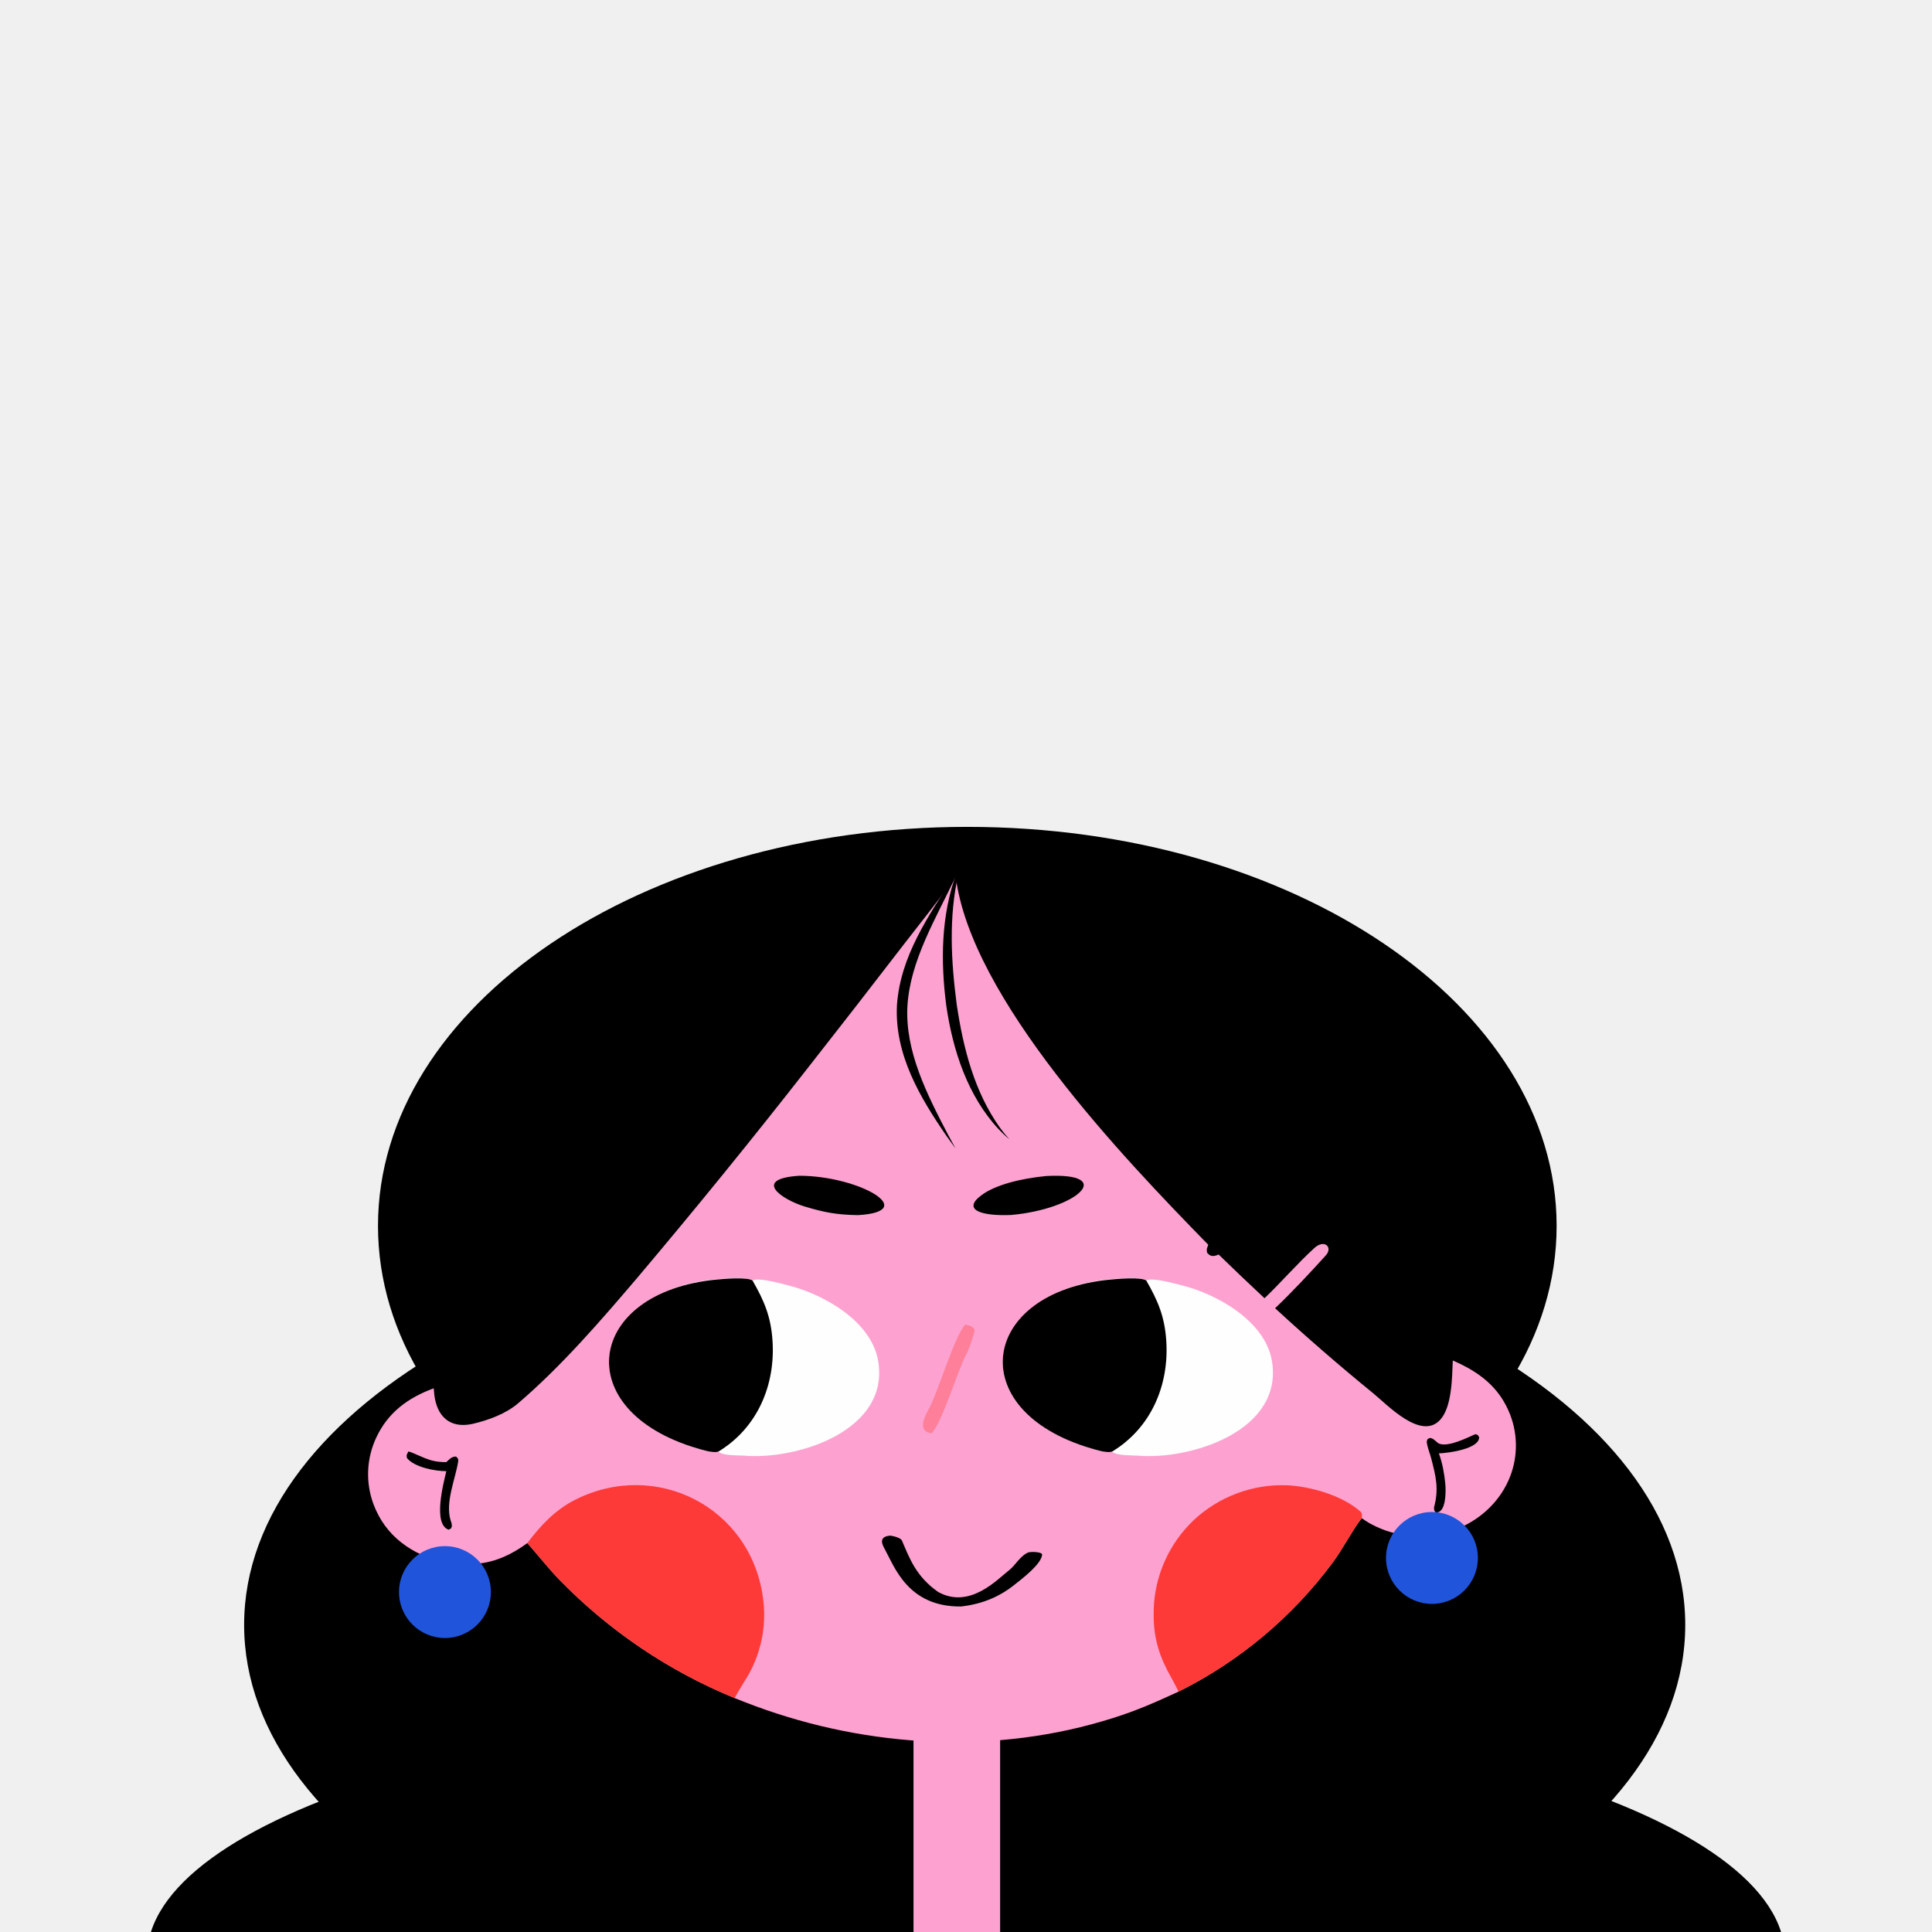
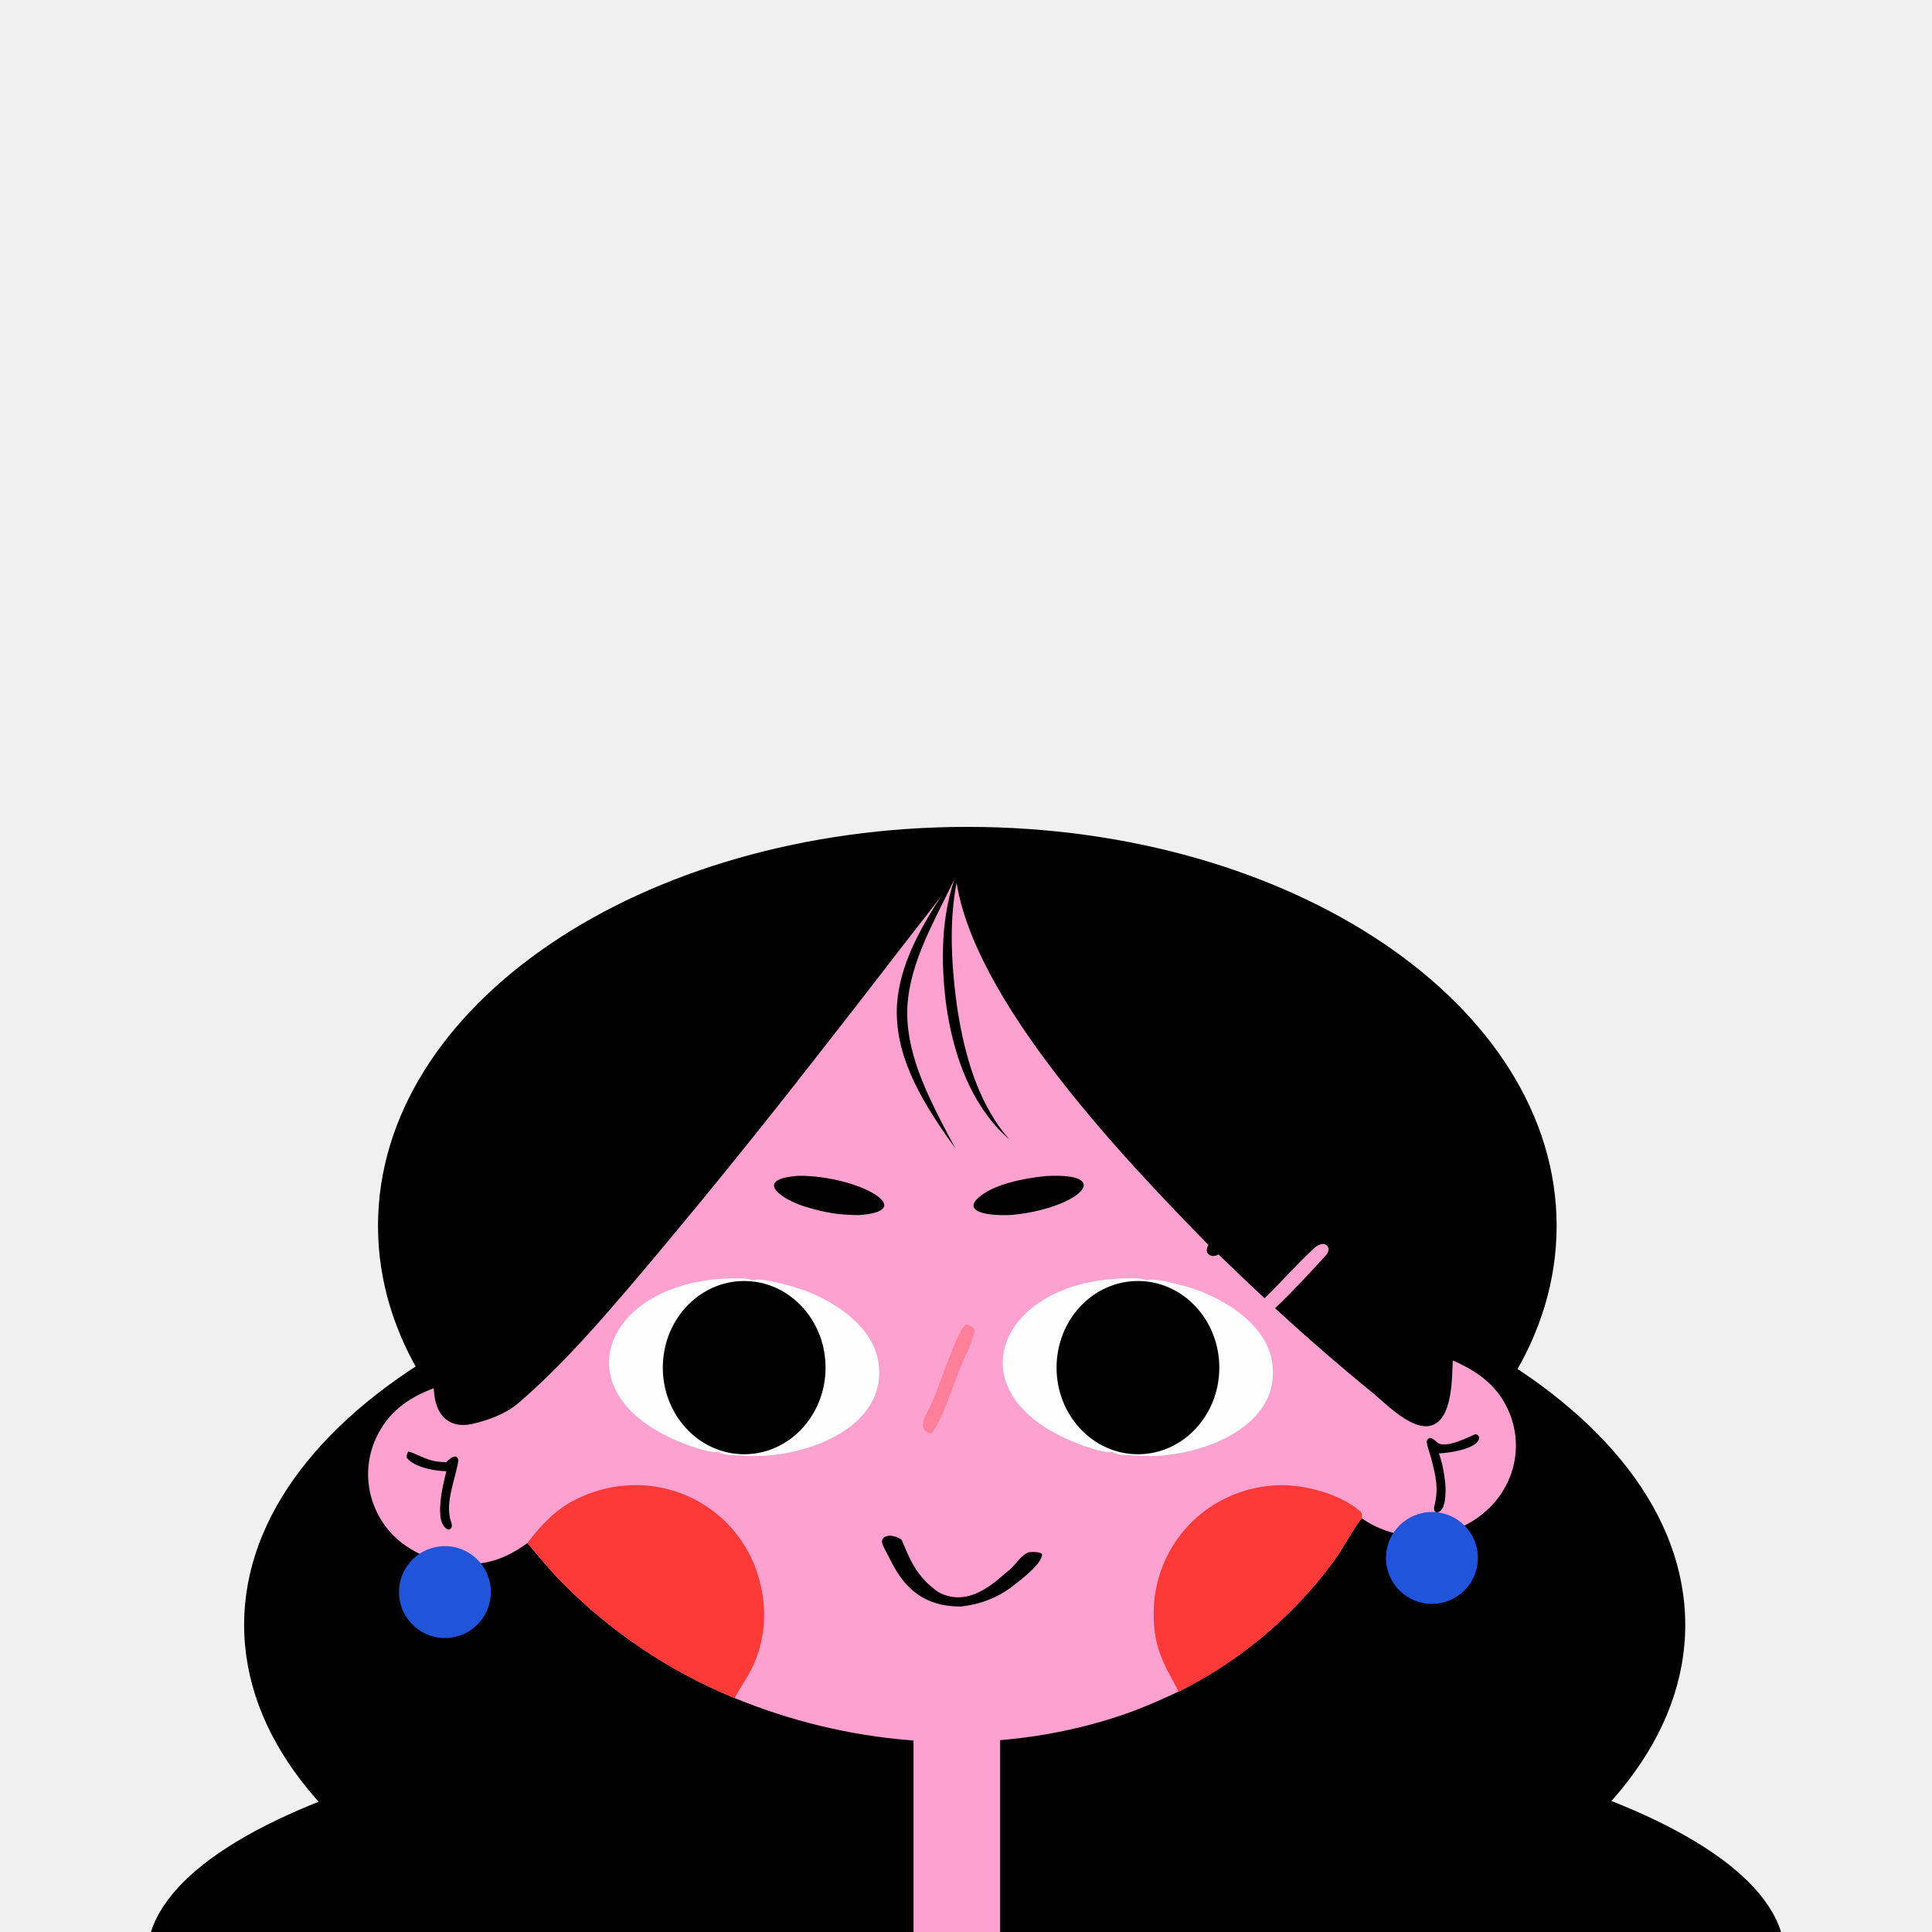
<svg xmlns="http://www.w3.org/2000/svg" width="736" height="736" viewBox="0 0 736 736" fill="none">
  <g id="character zoom in" clip-path="url(#clip0_65_27)">
    <g id="character">
      <g id="hair">
        <ellipse id="hair_2" cx="368" cy="745.5" rx="312" ry="96.5" fill="black" />
        <ellipse id="hair_3" cx="367.5" cy="619" rx="274.5" ry="152" fill="black" />
        <ellipse id="hair_4" cx="368.5" cy="467" rx="224.5" ry="152" fill="black" />
      </g>
      <path id="face" d="M364.058 333.751C369.729 380.304 428.088 441.25 460.302 474.205C459.802 475.503 459.569 475.801 459.828 477.177C461.082 478.837 462.419 478.712 464.244 477.914C470.012 483.524 475.838 489.076 481.717 494.567C488.229 488.339 494.08 481.482 500.732 475.416C504.523 471.955 507.872 475.15 505.073 478.241C499.061 484.886 492.218 492.217 485.753 498.373C497.871 509.539 510.32 520.335 523.092 530.746C528.558 535.213 541.381 548.88 548.654 540.862C553.157 535.899 553.161 524.827 553.445 518.286C563.399 522.599 571.173 528.349 575.27 538.842C578.439 546.997 578.206 556.082 574.619 564.063C570.713 572.76 563.248 579.373 554.365 582.708C544.615 586.413 533.78 586.014 524.325 581.601C522.129 580.577 520.72 579.75 518.769 578.345L518.323 578.909C515.178 582.992 511.488 590.165 507.585 595.401C492.157 616.133 472.064 632.938 448.928 644.452C439.976 648.563 433.475 651.478 424.099 654.457C379.759 668.548 331.042 665.935 287.598 649.886C285.02 648.922 282.453 647.931 279.899 646.906C254.771 636.61 232.03 621.258 213.088 601.805C208.798 597.356 204.985 592.472 200.885 587.847C195.141 592.041 189.024 595.038 181.833 595.692L181.802 595.961L179.749 596.012L179.439 595.947C177.823 595.987 175.944 595.922 174.304 595.904C171.759 595.907 171.678 596.17 169.814 597.992C167.848 599.911 165.547 602.901 164.664 605.55L164.787 605.877C163.933 606.994 163.487 609.219 162.471 609.682C162.062 608.094 162.293 606.886 162.431 605.244C165.294 600.407 165.213 599.577 169.37 595.322C156.927 592.231 146.822 585.299 142.23 572.897C139.234 564.717 139.609 555.683 143.273 547.78C147.794 538.037 155.423 532.507 165.227 528.873C165.28 529.66 165.35 530.44 165.437 531.224C166.377 539.407 171.224 544.283 179.854 542.472C185.89 541.078 192.62 538.663 197.394 534.577C213.793 520.55 228.632 503.383 242.591 486.995C264.939 460.549 286.776 433.675 308.089 406.391C320.095 391.103 332.023 375.754 343.872 360.344C350.155 352.197 358.355 342.052 364.058 333.751Z" fill="#FDA2D0" />
      <path id="blush" d="M200.885 587.847C205.962 581.066 211.6 575.093 219.249 571.265C249.969 555.891 285.701 574.094 290.591 608.209C292.123 618.358 290.262 628.729 285.297 637.71C283.994 640.035 280.803 644.851 279.899 646.907C254.771 636.611 232.03 621.258 213.088 601.805C208.798 597.356 204.985 592.472 200.885 587.847Z" fill="#FE3A38" />
      <path id="blush_2" d="M448.928 644.452C448.187 642.551 445.711 638.321 444.658 636.265C440.694 628.503 439.239 621.732 439.512 613.039C439.918 600.18 445.381 587.998 454.71 579.139C464.266 570.183 476.984 565.386 490.072 565.806C498.827 566.137 511.344 569.612 518.255 575.84C519.042 576.548 518.837 577.389 518.769 578.345L518.323 578.909C515.178 582.992 511.488 590.165 507.585 595.401C492.157 616.133 472.064 632.938 448.928 644.452Z" fill="#FE3A38" />
      <path id="eye-left" d="M273.692 553.067C271.887 553.617 267.413 552.287 265.696 551.737C210.177 533.998 228.955 486.568 280.754 487.003C282.584 487.017 285.232 486.884 286.785 487.794C288.988 486.543 297.703 489.033 299.985 489.594C313.588 492.925 331.862 503.204 334.51 518.301C339.157 544.79 304.103 556.233 283.422 554.54C280.704 554.318 275.738 554.637 273.692 553.067Z" fill="#FEFEFE" />
      <path id="eye-right" d="M423.692 553.067C421.887 553.617 417.413 552.287 415.696 551.737C360.177 533.998 378.955 486.568 430.754 487.003C432.584 487.017 435.232 486.884 436.785 487.794C438.988 486.543 447.703 489.033 449.985 489.594C463.588 492.925 481.862 503.204 484.51 518.301C489.157 544.79 454.103 556.233 433.422 554.54C430.704 554.318 425.738 554.637 423.692 553.067Z" fill="#FEFEFE" />
      <path id="eyebrows" d="M304.497 447.907C327.304 447.943 350.73 461.528 326.83 462.907C318.527 462.78 313.788 461.786 306.769 459.693C297.731 456.999 286.371 449.073 304.497 447.907Z" fill="black" />
      <path id="eyebrows_2" d="M398.661 448C425.521 446.642 410.422 460.591 385.216 462.849C373.47 463.335 366.415 460.782 374.015 455.221C379.412 451.269 389.146 448.902 398.661 448Z" fill="black" />
      <path id="mouth" d="M366.112 611.998C345.841 612.205 340.708 596.74 337.106 590.247C336.286 588.767 334.266 585.311 339.238 585C341.08 585.28 343.221 586.006 343.579 586.838C346.482 593.575 348.879 600.499 357.417 606.481C369.482 613.088 379.868 601.722 384.655 597.976C386.741 596.344 388.822 592.464 391.893 591.346C393.909 591.047 397.101 591.313 396.998 592.294C396.626 595.83 389.977 600.965 386.146 603.976C381.601 607.552 375.235 610.974 366.112 611.998Z" fill="black" />
      <path id="nose" d="M367.713 504.605C368.902 504.695 371.579 505.543 371.249 507.131C370.623 509.543 369.251 513.823 368.119 515.915C364.834 521.981 358.898 542.07 354.879 546.019C349.527 545.383 351.991 540.043 353.645 537.096C357.421 530.383 363.443 509.205 367.713 504.605Z" fill="#FE7F99" />
      <path id="ears" d="M155.543 552.941C156.549 553.124 158.13 553.893 159.097 554.314C163.518 556.218 165.226 556.937 169.995 557.013C171.249 555.87 172.014 554.889 173.687 554.864C174.433 555.442 174.699 555.82 174.525 556.887C173.438 563.553 169.583 572.261 171.646 579.154C172.063 580.307 172.068 580.275 172.145 581.493C171.589 582.611 172.001 582.208 170.858 582.733C164.837 580.577 168.917 565.099 170.035 560.448C165.672 560.434 157.909 558.986 155.023 555.442C154.798 554.051 154.885 554.457 155.543 552.941Z" fill="black" />
      <path id="ears_2" d="M562.012 546.357C563.209 546.706 562.724 546.375 563.475 547.457C563.683 551.949 551.687 553.57 548.151 553.67C549.491 557.289 550.21 561.372 550.587 565.206C550.853 567.923 550.972 576.756 546.861 576.099C546.264 575.405 546.368 575.269 546.275 574.32C548.205 567.161 547.037 562.594 545.186 555.442C544.622 553.253 543.691 551.367 543.508 549.088C544.033 547.874 543.605 548.29 544.809 547.784C546.419 547.978 547.253 549.652 548.42 550.03C552.018 551.201 558.72 547.812 562.012 546.357Z" fill="black" />
-       <path id="pupil-left" d="M273.632 553.015C271.494 553.6 267.752 552.378 265.661 551.764C216.358 537.227 223.291 492.212 272.913 487.454C275.393 487.217 284.905 486.379 286.691 487.842C291.126 495.558 293.653 501.516 294.282 510.598C295.457 527.643 288.56 543.955 273.632 553.015Z" fill="black" />
-       <path id="pupil-right" d="M423.632 553.015C421.494 553.6 417.752 552.378 415.661 551.764C366.358 537.227 373.291 492.212 422.913 487.454C425.393 487.217 434.905 486.379 436.691 487.842C441.126 495.558 443.653 501.516 444.282 510.598C445.457 527.643 438.56 543.955 423.632 553.015Z" fill="black" />
+       <ellipse id="pupil-left" cx="283.5" cy="521" rx="31" ry="33" fill="black" />
+       <ellipse id="pupil-right" cx="433.5" cy="521" rx="31" ry="33" fill="black" />
      <circle id="earrings" cx="169.5" cy="606.5" r="17.5" fill="#2055DB" />
      <circle id="earrings_2" cx="545.5" cy="593.5" r="17.5" fill="#2055DB" />
      <rect id="neck" x="348" y="662" width="33" height="83" fill="#FDA2D0" />
      <path id="hair strands" d="M366.5 329C365.378 330.695 364.332 332.269 363.228 333.962C353.84 348.822 343.024 364.073 341.698 382.874C340.706 401.762 350.588 418.235 360.521 432.683C361.655 434.299 362.788 435.86 364 437.5C363.012 435.716 362.096 434.021 361.169 432.285C353.021 416.703 344.701 400.276 345.691 383.104C346.793 365.973 356.306 350.276 363.888 334.338C364.783 332.527 365.61 330.828 366.5 329Z" fill="black" />
      <path id="hair strands_2" d="M367 327.5C365.981 329.018 365.108 330.831 364.411 332.533C358.438 348.707 358.28 366.397 360.52 383.341C363.009 400.202 368.62 417.441 380.369 430.114C381.669 431.489 383.057 432.802 384.5 434C383.242 432.609 382.052 431.136 380.953 429.628C371.123 415.829 366.947 399.228 364.48 382.775C362.312 366.262 361.341 349.226 365.132 332.775C365.591 331.026 366.213 329.149 367 327.5Z" fill="black" />
    </g>
  </g>
  <defs>
    <clipPath id="clip0_65_27">
      <rect width="736" height="736" fill="white" />
    </clipPath>
  </defs>
</svg>
